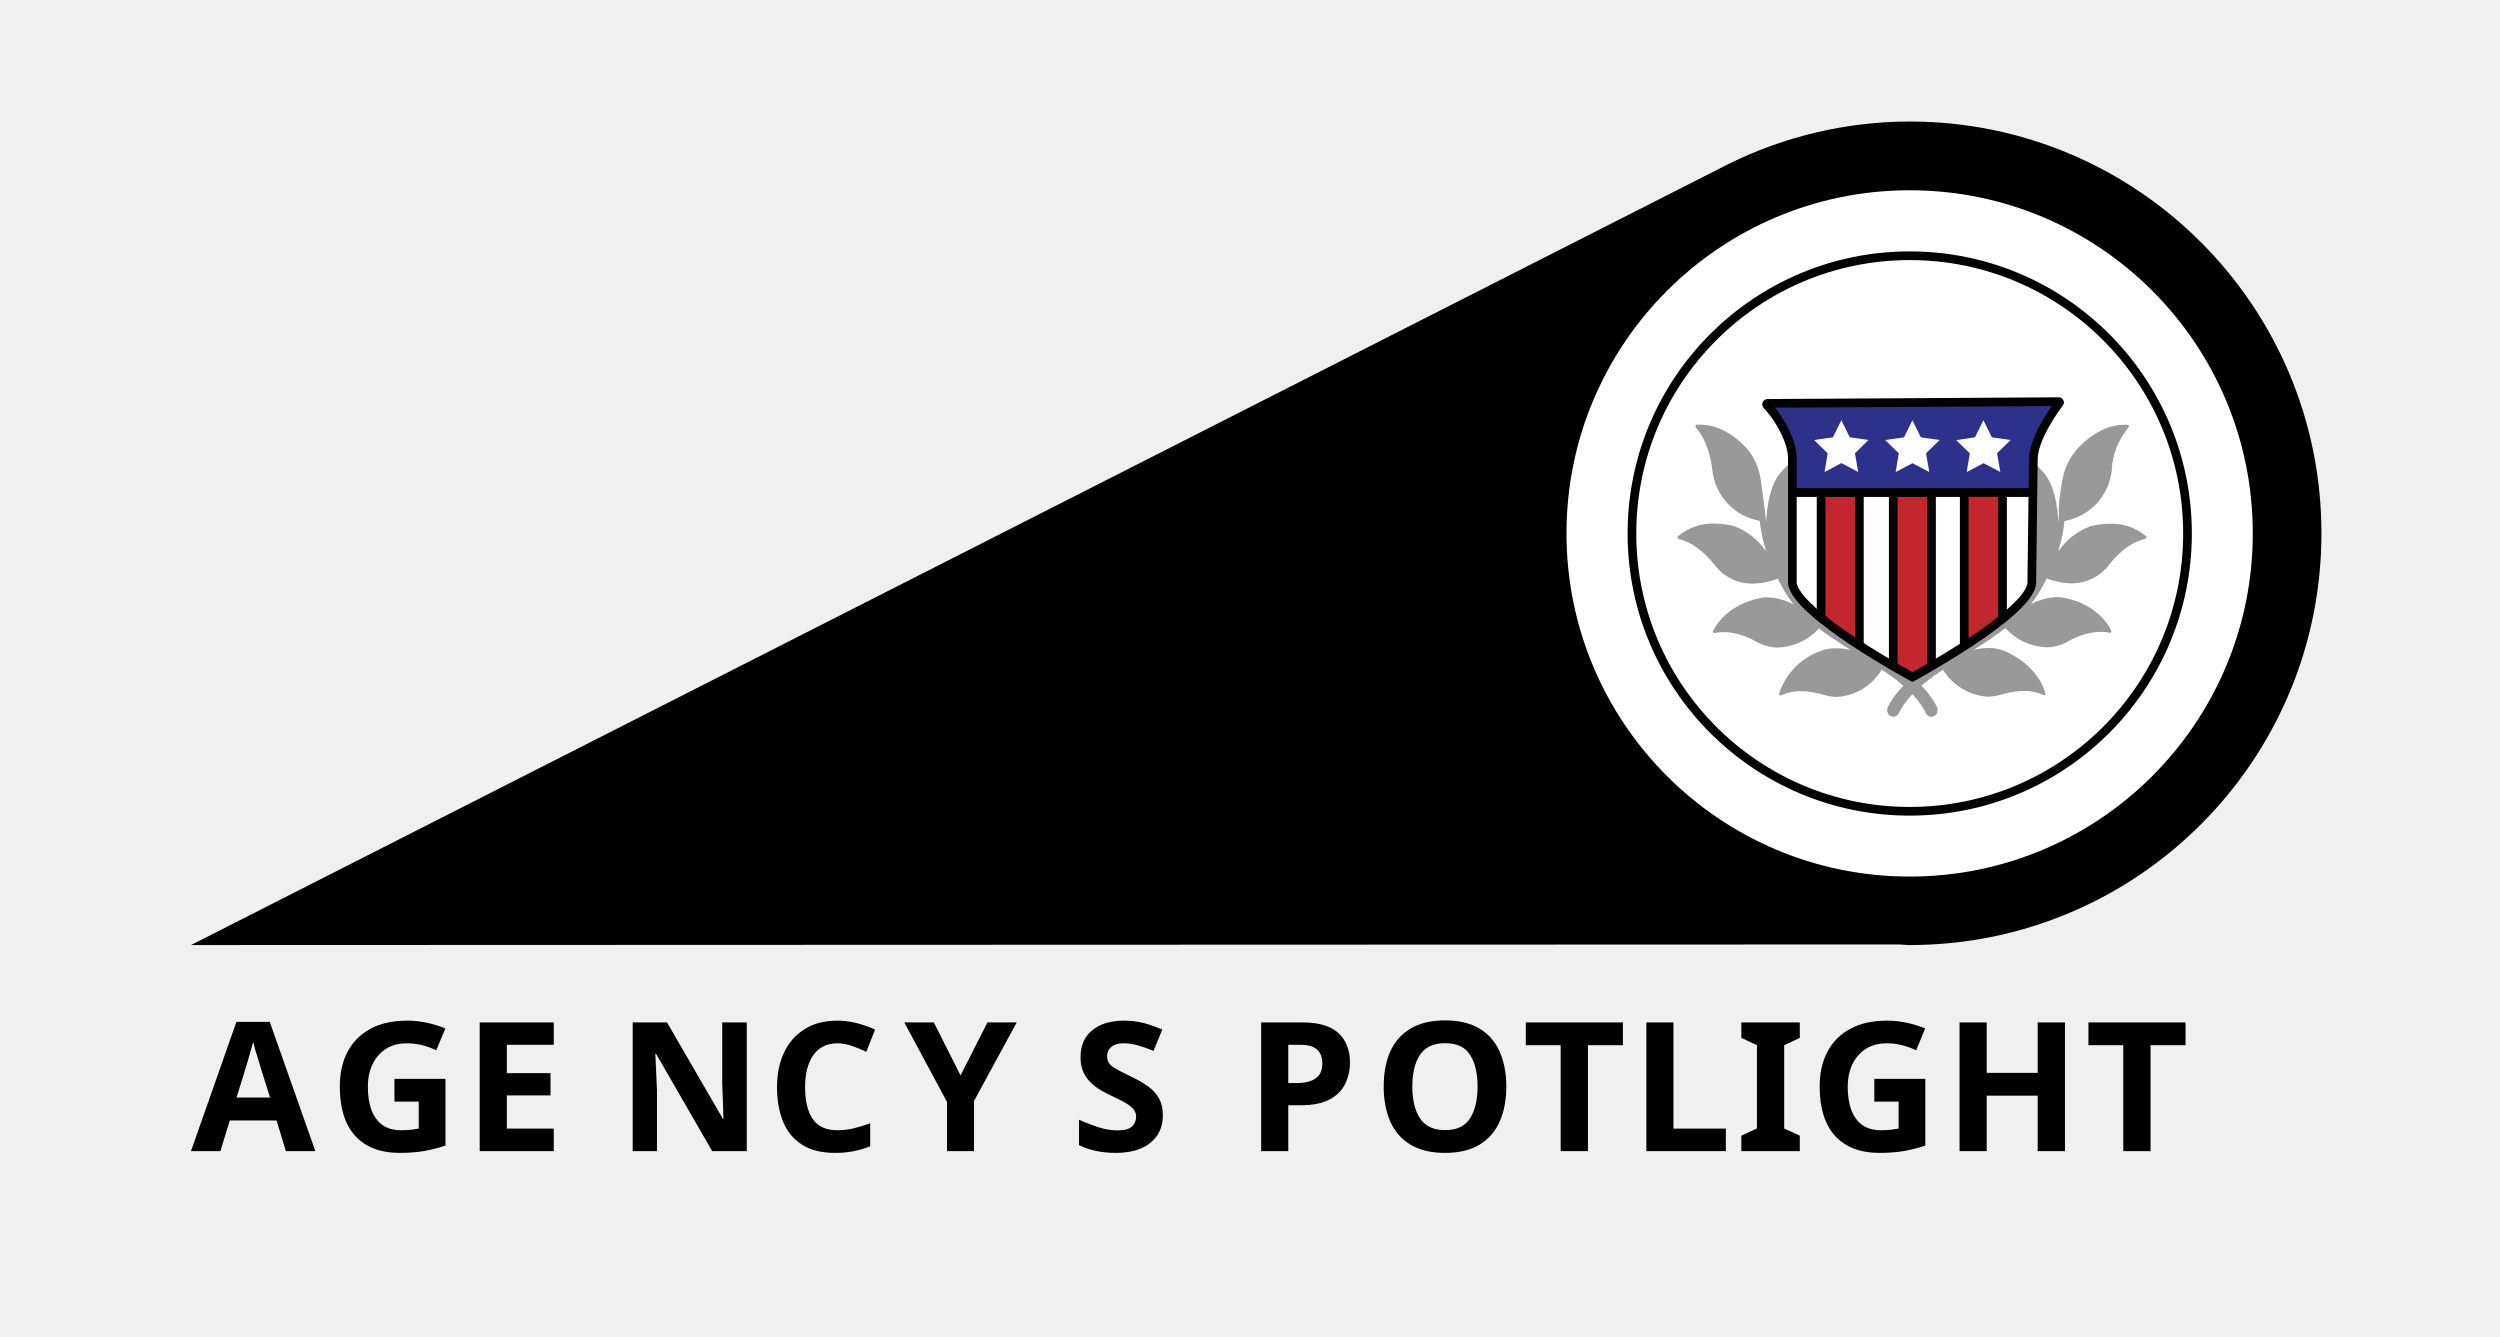
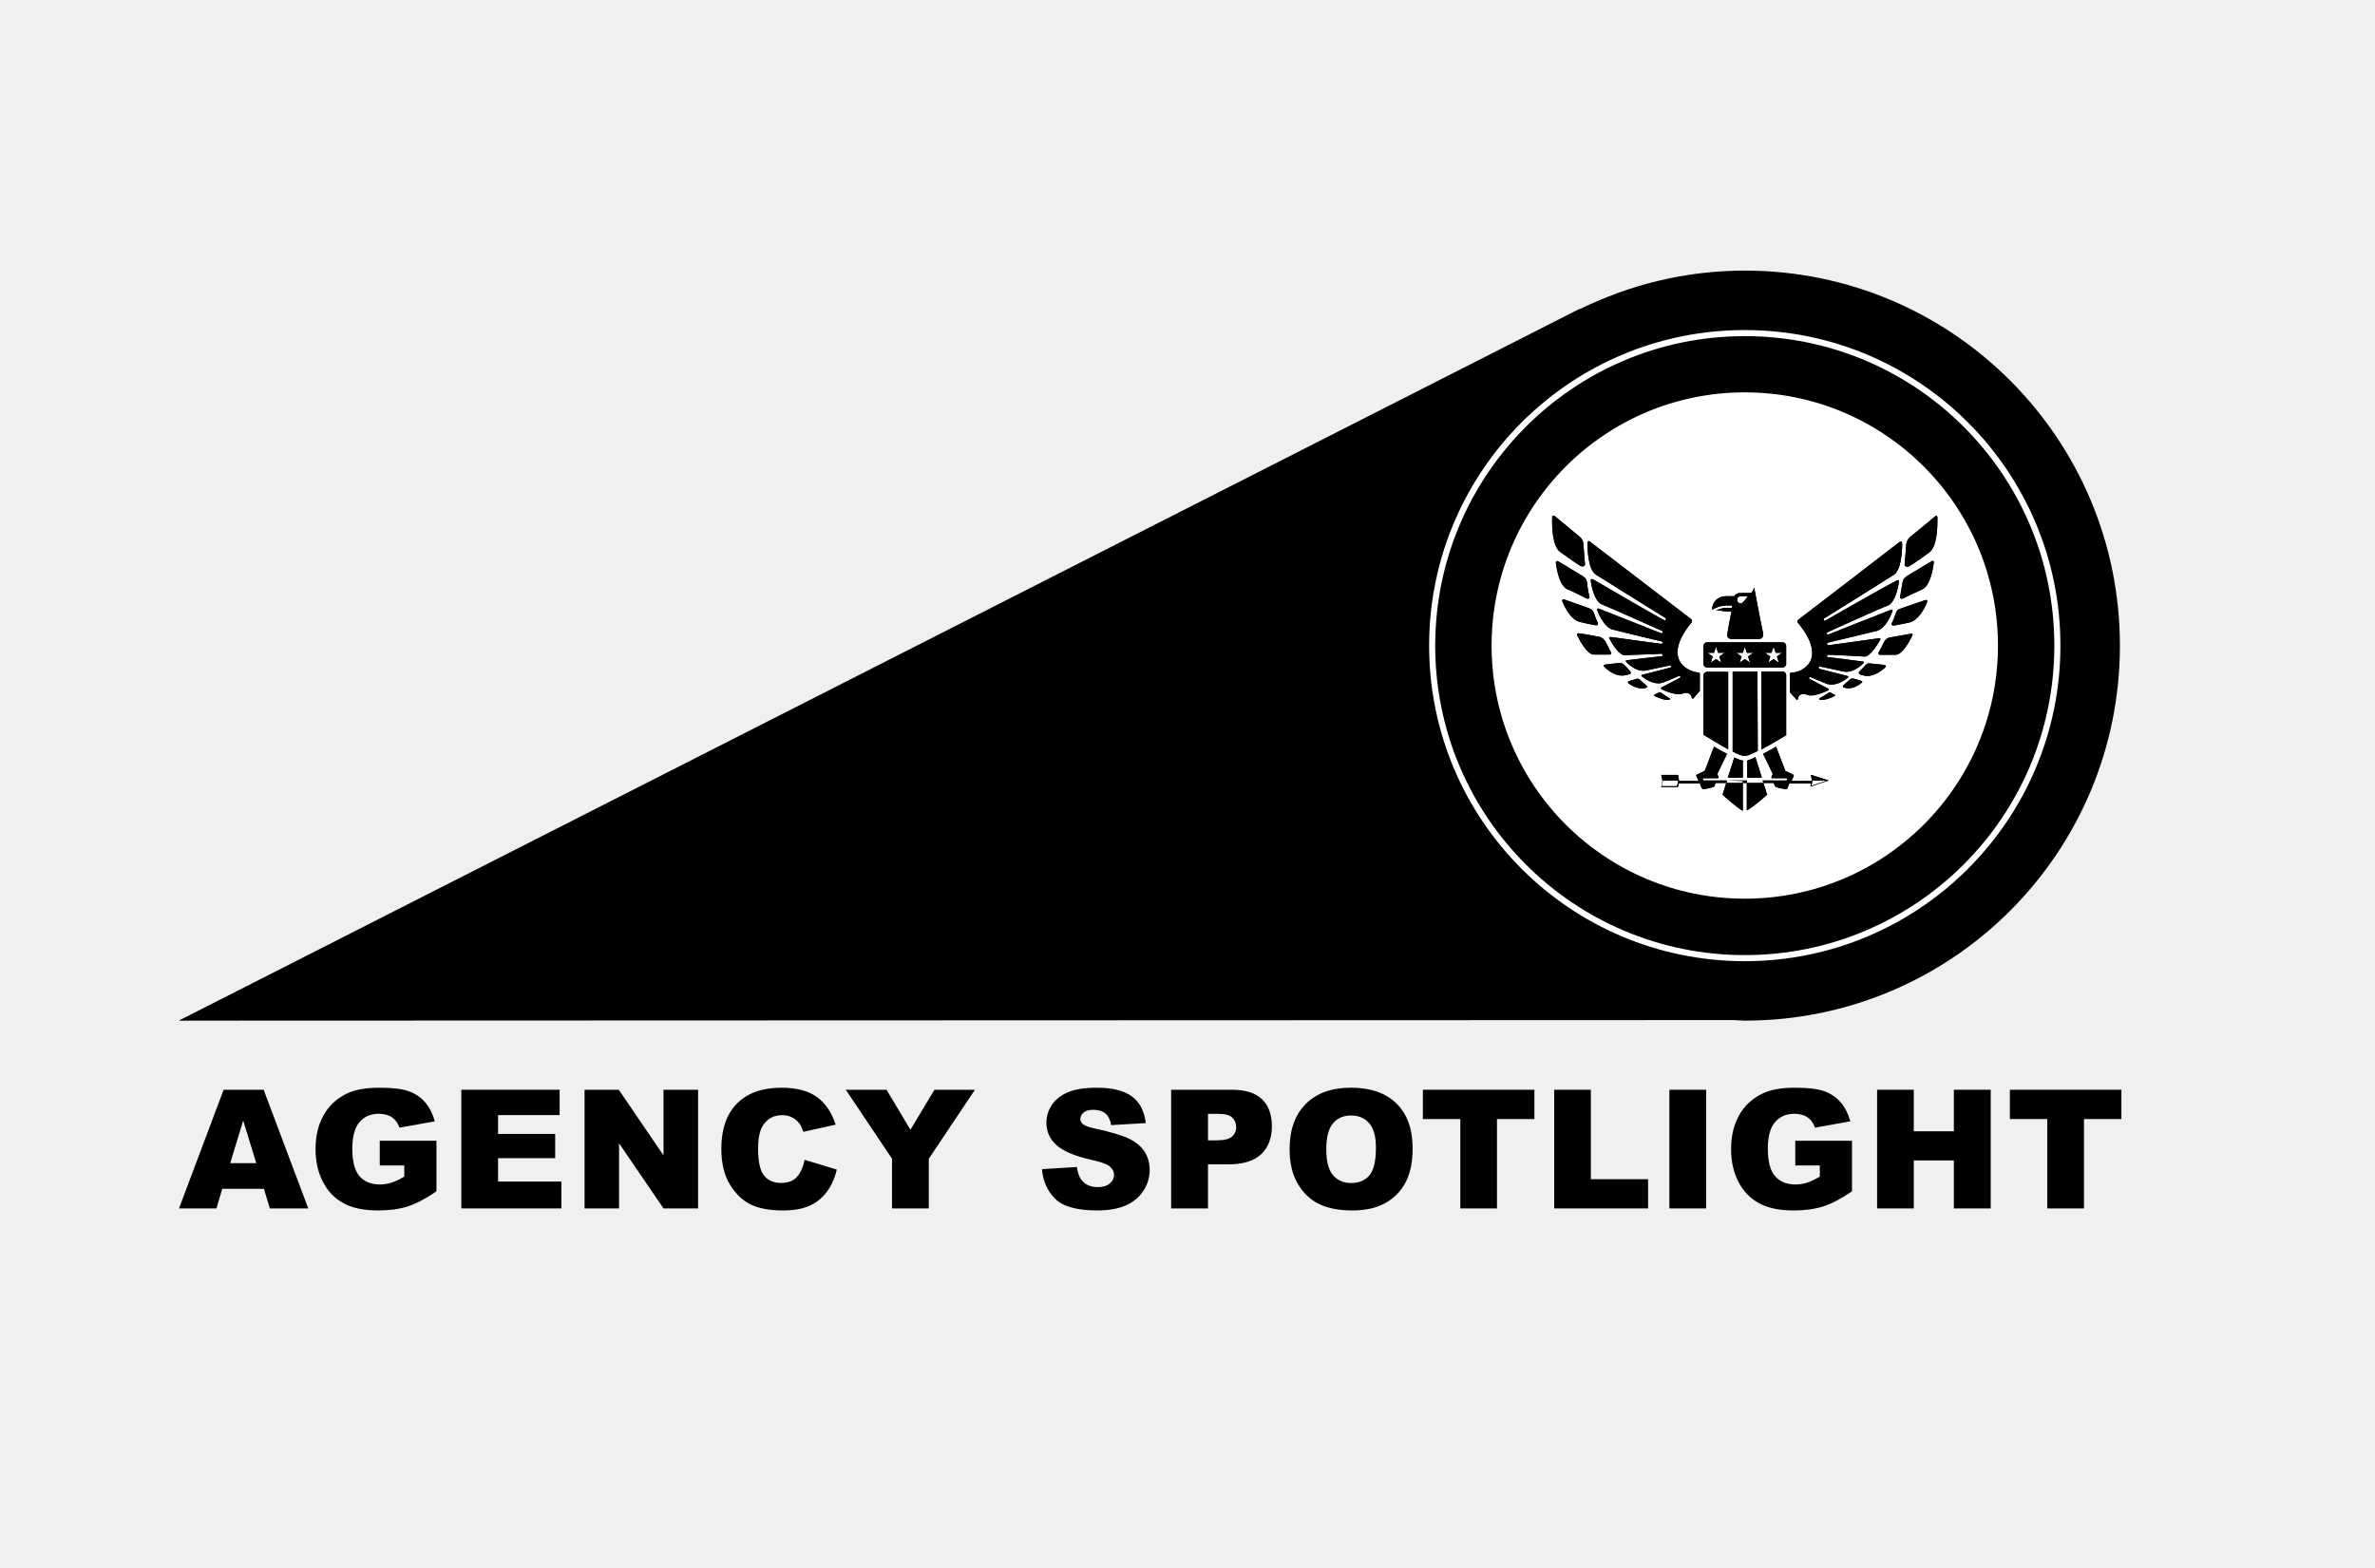
- <svg xmlns="http://www.w3.org/2000/svg" id="Layer_1" data-name="Layer 1" viewBox="0 0 288 153.94">
-   <defs>
-     <style>.cls-1{fill:none;}.cls-1,.cls-12,.cls-13,.cls-3{stroke:#000;stroke-miterlimit:10;}.cls-2,.cls-3{fill:#fff;}.cls-4{font-size:20.76px;font-family:Arial-Black, Arial Black;font-weight:800;}.cls-5{letter-spacing:-0.01em;}.cls-6{letter-spacing:0.02em;}.cls-7{letter-spacing:-0.01em;}.cls-8{letter-spacing:-0.01em;}.cls-9{letter-spacing:-0.01em;}.cls-10{fill:#999;}.cls-11{clip-path:url(#clip-path);}.cls-12{fill:#c1272d;}.cls-13{fill:#2e318a;}</style>
-     <clipPath id="clip-path">
-       <path class="cls-1" d="M234.06,67.25C233.64,70.77,220.31,78,220.31,78s-13.4-7.24-13.83-10.82c0,0,0-13.17,0-14.34,0-2.39-2-5.26-2.93-6.16-.11-.11,0-.21.06-.21l33.55-.2a.09.09,0,0,1,.08.15c-.54.68-3,4.11-3,6.52C234.22,53.77,234.06,67.25,234.06,67.25Z" />
-     </clipPath>
-   </defs>
-   <path d="M220,14a47.16,47.16,0,0,0-20.87,4.89v0L22,108.87l196.63-.07c.46,0,.9.07,1.36.07A47.43,47.43,0,1,0,220,14Z" />
-   <path class="cls-2" d="M259.52,61.44A39.53,39.53,0,1,1,220,21.92,39.52,39.52,0,0,1,259.52,61.44Z" />
-   <path class="cls-3" d="M252,61.46a32,32,0,1,1-32-32A32,32,0,0,1,252,61.46Z" />
-   <text class="cls-4" transform="translate(22 132.61)">
-     <tspan class="cls-5">A</tspan>
-     <tspan class="cls-6" x="15.94" y="0">GE</tspan>
-     <tspan x="49.01" y="0">N</tspan>
-     <tspan class="cls-7" x="66.31" y="0">C</tspan>
-     <tspan class="cls-6" x="82.17" y="0">Y S</tspan>
-     <tspan class="cls-8" x="121.41" y="0">P</tspan>
-     <tspan class="cls-9" x="136.2" y="0">O</tspan>
-     <tspan class="cls-6" x="153.35" y="0">TLIGHT</tspan>
-   </text>
-   <line class="cls-10" x1="202.47" y1="57.92" x2="203.13" y2="62.07" />
-   <path class="cls-10" d="M247.28,61.81Z" />
-   <path class="cls-10" d="M247.28,61.81A6.16,6.16,0,0,0,243,60.34a9,9,0,0,0-2.14.27,7.54,7.54,0,0,0-3.71,2.88.42.42,0,0,0,0-.12,18.26,18.26,0,0,0,.68-3.35,6.64,6.64,0,0,0,5.44-5.77,8.24,8.24,0,0,1,1.92-5,.19.19,0,0,0,.05-.19.17.17,0,0,0-.13-.13,4.07,4.07,0,0,0-.43,0c-.88,0-3.18.28-5.5,2.93a7.31,7.31,0,0,0-1.54,3.19,25.64,25.64,0,0,0-.41,2.65c-.11.81,0,1.58-.11,2.4-.09-1.81-.46-4.25-1.71-5.68-2.32-2.64-4.62-2.93-5.5-2.93a2.89,2.89,0,0,0-.43,0,.17.17,0,0,0-.13.13.22.22,0,0,0,.05.19s1.55,1.49,1.93,5a6.28,6.28,0,0,0,2.8,4.63h-1.78A6.83,6.83,0,0,0,228.69,58a.15.15,0,0,0-.17.06.23.23,0,0,0,0,.2,8.64,8.64,0,0,1,.05,5.38,7.13,7.13,0,0,0,2.62,7.32c-.85.66-1.67,1.21-2.27,1.59s-1.22.75-1.81,1.11a4.92,4.92,0,0,0,.79-1.73c.69-3.45-.77-5.24-.83-5.31a.18.18,0,0,0-.18-.06.22.22,0,0,0-.11.16,6,6,0,0,1-2,3.35,5.45,5.45,0,0,0-1.19,5.68c-.27.16-.53.32-.78.49a23.8,23.8,0,0,0-2.39,1.73l-.1.08-.1-.08a26.36,26.36,0,0,0-2.39-1.73c-.25-.17-.51-.33-.79-.49A5.45,5.45,0,0,0,215.84,70a6.12,6.12,0,0,1-2-3.35.19.19,0,0,0-.11-.16.16.16,0,0,0-.17.06c-.06.07-1.52,1.86-.83,5.31a4.72,4.72,0,0,0,.78,1.73c-.59-.36-1.19-.72-1.8-1.11a27.64,27.64,0,0,1-2.28-1.59,7.11,7.11,0,0,0,2.63-7.32,8.64,8.64,0,0,1,.05-5.38.2.2,0,0,0,0-.2.14.14,0,0,0-.17-.06,6.8,6.8,0,0,0-3.71,3.5h-1.78a6.28,6.28,0,0,0,2.8-4.63,8.27,8.27,0,0,1,1.92-5,.22.22,0,0,0,.06-.19.18.18,0,0,0-.14-.13,2.43,2.43,0,0,0-.43,0c-.88,0-3.18.29-5.5,2.93-1.25,1.43-1.61,3.87-1.7,5.68-.05-.37-.1-.75-.12-1.12l-.5-3.72a7.31,7.31,0,0,0-1.44-3.4c-2.32-2.65-4.63-2.93-5.51-2.93a3.53,3.53,0,0,0-.42,0,.15.15,0,0,0-.13.13.21.21,0,0,0,0,.19s1.55,1.47,1.93,5A6.63,6.63,0,0,0,202.72,60a17.49,17.49,0,0,0,.69,3.35c0,.05,0,.08,0,.12a7.54,7.54,0,0,0-3.71-2.88,9,9,0,0,0-2.15-.27,6.15,6.15,0,0,0-4.25,1.47.19.19,0,0,0-.05.19.17.17,0,0,0,.14.12s2,.29,4.11,2.95A5.41,5.41,0,0,0,202,67.23a7.68,7.68,0,0,0,2.79-.57c.14.28.29.55.44.83l.57,1c.21.3.4.6.65.91.07.09.14.16.2.25a7.06,7.06,0,0,0-3.06-.84,3.48,3.48,0,0,0-.73.07c-4.19.82-5.45,3.67-5.5,3.8a.17.17,0,0,0,0,.19.18.18,0,0,0,.17.06s1.94-.61,4.82,1a5.08,5.08,0,0,0,2.51.67,6.74,6.74,0,0,0,4.68-2.2c.49.38,1,.76,1.64,1.17s1.36.9,2,1.31a7.52,7.52,0,0,0-1.7-.2,4.57,4.57,0,0,0-1.81.34,7.72,7.72,0,0,0-4.72,4.9.21.21,0,0,0,.06.18.17.17,0,0,0,.18,0,5.24,5.24,0,0,1,2.34-.47,8.84,8.84,0,0,1,2.57.42,5.41,5.41,0,0,0,1.52.24,6.51,6.51,0,0,0,5.16-3.15l.39.26A24,24,0,0,1,219.28,79c-.2.2-.39.4-.56.6a8.86,8.86,0,0,0-1.21,1.78.87.87,0,0,0-.09.59.78.78,0,0,0,.33.49.67.67,0,0,0,.37.11.72.72,0,0,0,.61-.37l.25-.49a7.58,7.58,0,0,1,.76-1.09c.17-.21.36-.43.57-.65.21.22.4.44.57.65a6.8,6.8,0,0,1,.75,1.09l.26.49a.7.7,0,0,0,.61.37.7.7,0,0,0,.37-.11.76.76,0,0,0,.32-.49.81.81,0,0,0-.08-.59l-.28-.5a9.1,9.1,0,0,0-.93-1.28c-.17-.2-.36-.4-.56-.6a24,24,0,0,1,2.11-1.59l.38-.26A6.53,6.53,0,0,0,229,80.26a5.42,5.42,0,0,0,1.53-.24,8.84,8.84,0,0,1,2.57-.42,5.24,5.24,0,0,1,2.34.47.17.17,0,0,0,.18,0,.18.18,0,0,0,0-.18c0-.13-.75-3.2-4.71-4.9a4.64,4.64,0,0,0-1.81-.34,7.61,7.61,0,0,0-1.71.2c.66-.41,1.34-.85,2-1.31s1.15-.79,1.64-1.17a6.72,6.72,0,0,0,4.68,2.2,5,5,0,0,0,2.5-.67c2.89-1.6,4.82-1,4.83-1a.18.18,0,0,0,.17-.06.19.19,0,0,0,0-.19c-.05-.13-1.31-3-5.49-3.8a3.51,3.51,0,0,0-.74-.07,7.14,7.14,0,0,0-3.06.84l.21-.25c.25-.31.44-.61.65-.91l.57-1c.15-.28.3-.55.43-.83a7.78,7.78,0,0,0,2.8.57,5.43,5.43,0,0,0,4.41-2.16c2.07-2.66,4.08-2.95,4.11-2.95a.21.21,0,0,0,.14-.12A.19.19,0,0,0,247.28,61.81ZM207.1,68.69l.25-1.65a17.61,17.61,0,0,0,.75,2.73A12.79,12.79,0,0,1,207.1,68.69Zm27-.82a9.2,9.2,0,0,1-.61.82c-.32.38-.66.74-1,1.08a18.16,18.16,0,0,0,.66-2.22l.17,1.14,1.21-1.47Z" />
-   <g class="cls-11">
-     <rect class="cls-3" x="205" y="56.72" width="29.74" height="23.13" />
-     <rect class="cls-12" x="218.1" y="56.73" width="4.41" height="23.13" />
-     <rect class="cls-12" x="226.28" y="56.64" width="4.41" height="23.13" />
-     <rect class="cls-12" x="209.79" y="56.72" width="4.41" height="23.13" />
-     <rect class="cls-13" x="198.89" y="45.71" width="38.56" height="11.02" />
+ <svg xmlns="http://www.w3.org/2000/svg" xmlns:xlink="http://www.w3.org/1999/xlink" version="1.1" id="Layer_1" x="0px" y="0px" width="233.989px" height="154.492px" viewBox="0 0 233.989 154.492" enable-background="new 0 0 233.989 154.492" xml:space="preserve">
+   <g>
+     <g>
+       <path d="M171.897,26.668c-5.844,0-11.35,1.392-16.265,3.807l-0.008-0.04L17.614,100.583l153.224-0.055    c0.354,0.012,0.7,0.055,1.06,0.055c20.417,0,36.959-16.535,36.959-36.956C208.856,43.204,192.314,26.668,171.897,26.668z" />
+       <g>
+         <path fill="none" stroke="#FFFFFF" stroke-width="0.6" stroke-miterlimit="10" d="M202.696,63.627     c0,17.017-13.786,30.797-30.799,30.797c-17.011,0-30.797-13.78-30.797-30.797c0-17.019,13.786-30.8,30.797-30.8     C188.91,32.827,202.696,46.608,202.696,63.627z" />
+         <path fill="#FFFFFF" d="M196.842,63.627c0,13.774-11.165,24.938-24.945,24.938c-13.776,0-24.943-11.163-24.943-24.938     c0-13.784,11.167-24.96,24.943-24.96C185.677,38.667,196.842,49.843,196.842,63.627z" />
+         <g>
+           <defs>
+             <path id="SVGID_1_" d="M173.658,76.917h-1.56v2.953c0.602-0.305,2.005-1.551,2.005-1.551L173.658,76.917z M173.581,76.644       l-0.638-2.029c-0.318,0.151-0.604,0.285-0.801,0.342v1.688H173.581z M170.152,76.917l-0.445,1.402c0,0,1.397,1.286,2,1.586       v-2.941L170.152,76.917z M171.707,76.644v-1.688c-0.203-0.033-0.483-0.139-0.843-0.298l-0.639,1.985H171.707z M175.062,64.702       l0.519-0.373h-0.643l-0.2-0.591l-0.203,0.591h-0.636l0.519,0.373l-0.201,0.602l0.521-0.354l0.521,0.354L175.062,64.702z        M172.221,64.702l0.519-0.373h-0.642l-0.193-0.591l-0.198,0.591h-0.639l0.516,0.373l-0.197,0.602l0.519-0.354l0.519,0.354       L172.221,64.702z M169.39,64.702l0.514-0.373h-0.639l-0.194-0.591l-0.201,0.591h-0.646l0.522,0.373l-0.202,0.602l0.526-0.354       l0.513,0.354L169.39,64.702z M175.976,63.659v1.759c0,0.206-0.157,0.366-0.358,0.366h-7.428c-0.202,0-0.361-0.16-0.361-0.366       v-1.759c0-0.203,0.159-0.356,0.361-0.356h7.466C175.819,63.303,175.976,63.456,175.976,63.659z M175.618,66.169h-2.077v7.683       c1.159-0.597,2.436-1.399,2.436-1.399v-5.918C175.976,66.34,175.819,66.169,175.618,66.169z M173.145,66.169h-2.44v7.891       c0.519,0.281,1.002,0.47,1.24,0.428c0.242,0,0.68-0.201,1.234-0.484L173.145,66.169z M178.455,77.447l1.557-0.53h-1.436       L178.455,77.447z M165.345,76.917h-1.514l-0.119,0.562h1.518L165.345,76.917z M180.173,76.917c0,0-1.719,0.562-1.759,0.592       c-0.038,0-0.038-0.029-0.038-0.029l0.038-0.266h-2.121c-0.079,0.233-0.198,0.43-0.198,0.464       c-0.038,0.125-0.161,0.125-0.199,0.093c-0.041,0-0.834-0.156-0.92-0.21c-0.075-0.052-0.117-0.081-0.117-0.113       c0-0.04-0.08-0.211-0.121-0.286h-5.709c-0.044,0.075-0.081,0.246-0.123,0.286c0,0.032-0.036,0.113-0.123,0.113       c-0.072,0.054-0.873,0.21-0.915,0.21c-0.039,0-0.119,0-0.2-0.093c-0.038-0.034-0.119-0.271-0.199-0.464h-2.077l-0.077,0.347       h-1.64l0.119-0.597l-0.119-0.598h1.64l0.115,0.598h1.92c-0.081-0.169-0.121-0.271-0.121-0.271s-0.04-0.078-0.082-0.168       c-0.039-0.075-0.039-0.158,0.042-0.19c0.08-0.058,0.762-0.362,0.762-0.362l0.92-2.393c0.521,0.316,0.521,0.316,1.282,0.707       l-0.966,1.99c0,0,0.04,0.143,0.119,0.248c0.04,0.119-0.04,0.168-0.079,0.168c-0.04,0-0.443,0-0.443,0s-0.873,0-0.954,0       c-0.08,0-0.08,0.035-0.08,0.068c0.038,0.088,0.08,0.156,0.08,0.156h8.19c0,0,0.038-0.122,0.076-0.156       c0.039-0.068,0-0.068-0.076-0.068c-0.085,0-0.957,0-0.957,0s-0.402,0-0.441,0c-0.036,0-0.121,0-0.086-0.168       c0.05-0.105,0.125-0.248,0.125-0.248l-0.96-1.99c0.76-0.391,0.76-0.391,1.276-0.707l0.92,2.393c0,0,0.637,0.305,0.756,0.362       c0.085,0.032,0.085,0.115,0.046,0.19c-0.046,0.09-0.082,0.168-0.082,0.168s-0.038,0.103-0.113,0.271h2.031l-0.119-0.545       c0,0,0-0.053,0.04-0.053C178.494,76.366,180.173,76.917,180.173,76.917z M172.187,58.751c-0.165,0-0.48,0-0.684,0       c-0.2,0-0.359,0.153-0.359,0.342c0,0.219,0.159,0.38,0.359,0.38C171.665,59.509,172.022,59.021,172.187,58.751z        M173.298,62.973c-0.274,0-0.916,0-1.354,0c-0.441,0-1.081,0-1.359,0c0,0-0.52,0-0.397-0.559       c0.037-0.325,0.234-1.31,0.397-2.16c-0.163,0-0.32,0-0.434,0c-0.484,0-0.722-0.149-1.081-0.065c0,0,0.396-0.287,1.081-0.287       h0.475c0-0.073,0.038-0.156,0.038-0.229h-0.64c-0.68,0-1.357,0.432-1.357,0.432c0-0.768,0.598-1.354,1.357-1.354h0.839       c0.204-0.309,0.522-0.309,0.522-0.309h0.519h0.434h0.085c0.159,0,0.316-0.236,0.396-0.559c0,0,0.761,4.006,0.88,4.498       C173.821,62.973,173.298,62.973,173.298,62.973z M156.564,59.946c-0.318-0.118-2.162-0.762-2.402-0.854       c-0.235-0.071-0.316,0.062-0.199,0.244c0.244,0.609,0.841,1.768,1.721,1.965c0.32,0.071,0.881,0.215,1.516,0.313       c0.125,0.03,0.323,0,0.202-0.271c-0.157-0.32-0.278-0.697-0.396-0.992C156.961,60.254,156.878,60.069,156.564,59.946z        M155.96,56.793c-0.239-0.131-2.359-1.444-2.43-1.465c-0.085-0.054-0.246-0.054-0.246,0.105       c0.085,0.68,0.361,2.278,1.117,2.638c0.401,0.137,1.043,0.467,1.92,0.91c0.119,0.04,0.316,0.04,0.28-0.158       c-0.121-0.468-0.201-0.939-0.242-1.424C156.284,57.028,156.163,56.948,155.96,56.793z M157.643,62.776       c0,0-1.878-0.362-2.043-0.362c-0.155-0.032-0.272,0.05-0.202,0.209c0.285,0.591,1.003,1.904,1.642,1.886       c0.284,0,0.882,0,1.56,0c0.08,0,0.201-0.083,0.124-0.236c-0.197-0.32-0.358-0.682-0.521-1.002       C157.965,62.863,157.643,62.776,157.643,62.776z M161.277,66.887c0,0-0.686,0.216-0.799,0.246       c-0.117,0.036-0.117,0.12-0.04,0.211c0.318,0.236,1.079,0.68,1.759,0.425c0.076-0.027,0.12-0.105,0.036-0.188       c-0.238-0.206-0.559-0.478-0.632-0.564C161.476,66.862,161.277,66.887,161.277,66.887z M156.003,53.675       c0-0.562-0.441-0.839-0.441-0.839l-1.795-1.487c-0.2-0.143-0.397-0.33-0.521-0.439c-0.196-0.154-0.321-0.115-0.321,0.092       c-0.038,0.835,0,2.883,0.842,3.438c0.32,0.194,0.956,0.707,1.916,1.317c0.277,0.165,0.479,0,0.479-0.163       c0-0.127-0.042-0.265-0.042-0.39L156.003,53.675z M163.396,68.259c-0.042,0.035-0.324,0.15-0.358,0.2       c-0.043,0-0.123,0.073,0,0.147c0.358,0.174,1.111,0.471,1.47,0.332c0.045-0.057,0.045-0.102-0.034-0.13       c-0.28-0.163-0.562-0.35-0.839-0.55C163.551,68.21,163.475,68.21,163.396,68.259z M159.482,65.343c0,0-1.204,0.121-1.361,0.154       c-0.155,0.046-0.155,0.127,0,0.287c0.405,0.361,1.161,0.959,2.037,0.75c0.123-0.035,0.203-0.035,0.32-0.079       c0.081,0,0.316-0.083,0.113-0.31c-0.193-0.24-0.388-0.457-0.634-0.682C159.76,65.304,159.482,65.343,159.482,65.343z        M167.468,66.372c0,0,0-0.094-0.119-0.094c-1.198-0.109-3.59-1.377-0.722-4.905c0.118-0.112,0.084-0.237,0-0.349       c-1.634-1.246-8.384-6.428-9.906-7.588c-0.196-0.184-0.32-0.117-0.32,0.075c0,0.765,0.08,2.653,0.843,3.126       c0.919,0.589,6.189,3.867,6.83,4.258c0.159,0.129-0.042,0.276-0.08,0.24c-0.083,0-5.716-3.252-7.032-4.035       c-0.157-0.072-0.24-0.029-0.24,0.126c0.083,0.657,0.401,2.039,1.083,2.329c0.875,0.346,5.31,2.334,5.955,2.626       c0.151,0.087,0,0.282-0.085,0.232c-0.082-0.032-5.035-1.991-6.152-2.431c-0.161-0.037-0.198,0-0.161,0.161       c0.199,0.503,0.722,1.712,1.561,1.91c0.998,0.246,4.234,1.046,4.791,1.159c0.162,0.057,0.081,0.242-0.038,0.242       c-0.082,0-3.999-0.557-4.995-0.68c-0.119,0-0.199,0.051-0.119,0.164c0.24,0.447,0.96,1.689,1.559,1.637       c0.638-0.05,3.037-0.104,3.556-0.151c0.157,0,0.157,0.204,0.038,0.249c-0.12,0-2.714,0.298-3.432,0.396       c-0.123,0-0.123,0.074-0.043,0.184c0.321,0.334,1.119,1.023,1.995,0.807c0.923-0.192,1.916-0.401,2.24-0.473       c0.161-0.046,0.242,0.143,0.119,0.195c-0.119,0.041-2.156,0.556-2.795,0.715c-0.123,0.035-0.123,0.121,0,0.193       c0.36,0.273,1.24,0.888,2.077,0.561c0.841-0.309,1.355-0.561,1.517-0.633c0.12-0.041,0.239,0.123,0.161,0.153       c-0.081,0.046-1.359,0.722-1.84,0.968c-0.12,0.088-0.12,0.107,0,0.193c0.437,0.213,1.518,0.632,1.995,0.443       c0.644-0.283,0.92,0.113,0.962,0.357c0.042,0.286,0.24,0,0.24,0l0.559-0.641V66.372z M186.804,60.371       c-0.123,0.33-0.242,0.702-0.399,1.002c-0.125,0.242,0.076,0.272,0.203,0.272c0.636-0.111,1.192-0.225,1.515-0.301       c0.877-0.209,1.479-1.361,1.719-1.955c0.076-0.234,0-0.316-0.2-0.234c-0.238,0.074-2.081,0.701-2.397,0.828       C186.921,60.069,186.842,60.254,186.804,60.371z M187.443,57.399c-0.08,0.416-0.163,0.956-0.24,1.424       c-0.038,0.198,0.16,0.198,0.279,0.158c0.879-0.443,1.518-0.709,1.921-0.91c0.757-0.359,1.039-1.958,1.115-2.638       c0.043-0.159-0.118-0.21-0.239-0.105c-0.077,0.021-2.2,1.334-2.44,1.465C187.641,56.948,187.526,57.028,187.443,57.399z        M185.6,63.303c-0.157,0.324-0.318,0.68-0.519,1.004c-0.072,0.167,0.043,0.221,0.123,0.221c0.684,0,1.276,0,1.564,0       c0.634,0,1.354-1.313,1.632-1.872c0.081-0.153,0-0.241-0.197-0.191c-0.163,0.038-2.041,0.363-2.041,0.363       S185.842,62.863,185.6,63.303z M182.253,66.966c-0.12,0.082-0.439,0.408-0.643,0.57c-0.084,0.078-0.036,0.205,0.04,0.205       c0.676,0.282,1.44-0.161,1.753-0.451c0.123-0.069,0.084-0.157-0.034-0.188c-0.117-0.055-0.801-0.24-0.801-0.24       S182.327,66.862,182.253,66.966z M187.683,55.224c0,0.125,0,0.289-0.042,0.414c0,0.156,0.197,0.307,0.481,0.156       c0.92-0.591,1.6-1.082,1.922-1.332c0.837-0.562,0.837-2.626,0.837-3.443c0-0.188-0.125-0.264-0.32-0.051       c-0.119,0.104-0.323,0.238-0.517,0.429l-1.799,1.476c0,0-0.407,0.291-0.445,0.832L187.683,55.224z M180.173,68.259       c-0.277,0.2-0.559,0.348-0.876,0.55c-0.082,0.028-0.082,0.073-0.042,0.13c0.359,0.139,1.153-0.158,1.479-0.332       c0.155-0.074,0.038-0.147,0-0.147c-0.041,0-0.325-0.165-0.361-0.2C180.333,68.21,180.257,68.21,180.173,68.259z        M183.845,65.497c-0.197,0.234-0.441,0.438-0.639,0.672c-0.194,0.203,0.046,0.286,0.12,0.33c0.121,0.035,0.2,0.035,0.321,0.08       c0.837,0.194,1.634-0.41,2.038-0.754c0.156-0.165,0.156-0.236,0-0.282c-0.159-0.046-1.356-0.147-1.356-0.147       S184.049,65.304,183.845,65.497z M176.339,68.21l0.555,0.627c0,0,0.203,0.308,0.244,0c0.034-0.271,0.316-0.627,0.956-0.346       c0.481,0.206,1.561-0.232,1.996-0.443c0.125-0.024,0.125-0.113,0-0.199c-0.476-0.234-1.714-0.904-1.835-0.962       c-0.083-0.067,0.038-0.229,0.159-0.144c0.201,0.076,0.682,0.305,1.519,0.631c0.839,0.317,1.718-0.271,2.077-0.555       c0.123-0.076,0.123-0.161,0-0.199c-0.64-0.165-2.713-0.686-2.795-0.715c-0.081-0.036-0.041-0.245,0.12-0.217       c0.279,0.043,1.319,0.291,2.239,0.48c0.873,0.203,1.678-0.48,1.996-0.773c0.119-0.141,0.077-0.194-0.044-0.2       c-0.718-0.102-3.312-0.43-3.437-0.43c-0.119,0-0.119-0.238,0.042-0.238c0.522,0,2.918,0.147,3.558,0.175       c0.557,0.031,1.274-1.188,1.555-1.642c0.037-0.12,0-0.161-0.12-0.161c-0.955,0.125-4.909,0.691-4.992,0.691       c-0.121,0-0.199-0.203-0.042-0.256c0.564-0.121,3.798-0.921,4.794-1.153c0.839-0.21,1.363-1.401,1.561-1.928       c0.036-0.149,0-0.237-0.165-0.149c-1.113,0.434-6.106,2.397-6.147,2.432c-0.121,0.039-0.236-0.154-0.076-0.235       c0.637-0.269,5.068-2.317,5.953-2.628c0.672-0.283,0.998-1.715,1.074-2.331c0.039-0.138-0.044-0.241-0.241-0.115       c-1.315,0.657-6.946,3.909-7.03,3.945c-0.081,0.05-0.238-0.099-0.081-0.232c0.642-0.401,5.955-3.713,6.831-4.277       c0.76-0.47,0.841-2.335,0.841-3.101c0-0.215-0.123-0.242-0.319-0.104c-1.52,1.175-8.268,6.37-9.911,7.615       c-0.115,0.062-0.115,0.229,0,0.348c2.884,3.529,0.481,4.857-0.72,4.873c-0.113,0-0.113,0.119-0.113,0.119V68.21z        M170.265,73.852c-1.16-0.654-2.437-1.441-2.437-1.441v-5.157v-0.674c0-0.207,0.159-0.368,0.361-0.368h2.075V73.852z" />
+           </defs>
+           <use xlink:href="#SVGID_1_" overflow="visible" />
+           <clipPath id="SVGID_2_">
+             <use xlink:href="#SVGID_1_" overflow="visible" />
+           </clipPath>
+           <rect x="150.916" y="48.819" clip-path="url(#SVGID_2_)" width="41.957" height="33.098" />
+         </g>
+       </g>
+     </g>
+     <g>
+       <path d="M26.001,117.159h-4.104l-0.57,1.931h-3.69l4.396-11.695h3.943l4.395,11.695h-3.785L26.001,117.159z M25.25,114.631    l-1.29-4.205l-1.278,4.205H25.25z" />
+       <path d="M37.415,114.854v-2.433H43v4.986c-1.069,0.729-2.015,1.224-2.836,1.487c-0.822,0.263-1.797,0.396-2.924,0.396    c-1.388,0-2.521-0.236-3.395-0.711c-0.875-0.473-1.554-1.178-2.034-2.114c-0.482-0.936-0.723-2.011-0.723-3.223    c0-1.277,0.264-2.387,0.79-3.332c0.527-0.943,1.298-1.66,2.313-2.149c0.793-0.377,1.858-0.566,3.199-0.566    c1.292,0,2.259,0.116,2.9,0.351s1.173,0.598,1.596,1.09c0.423,0.491,0.74,1.115,0.954,1.871l-3.487,0.622    c-0.144-0.441-0.386-0.779-0.729-1.014s-0.781-0.352-1.312-0.352c-0.793,0-1.425,0.275-1.896,0.826    c-0.47,0.551-0.707,1.422-0.707,2.613c0,1.267,0.238,2.17,0.715,2.713c0.476,0.542,1.139,0.813,1.989,0.813    c0.405,0,0.79-0.058,1.157-0.176c0.368-0.117,0.787-0.316,1.26-0.599v-1.101H37.415z" />
+       <path d="M45.449,107.395h9.686v2.497h-6.063v1.858h5.625v2.386h-5.625v2.306h6.238v2.648h-9.861V107.395z" />
+       <path d="M57.591,107.395h3.375l4.404,6.471v-6.471h3.407v11.695H65.37l-4.38-6.422v6.422h-3.399V107.395z" />
+       <path d="M79.276,114.303l3.167,0.958c-0.212,0.888-0.548,1.631-1.005,2.226c-0.457,0.596-1.025,1.045-1.703,1.349    c-0.679,0.303-1.541,0.455-2.589,0.455c-1.272,0-2.311-0.186-3.116-0.555c-0.805-0.37-1.501-1.019-2.086-1.949    c-0.584-0.931-0.877-2.121-0.877-3.572c0-1.934,0.514-3.422,1.543-4.461c1.029-1.039,2.485-1.559,4.369-1.559    c1.473,0,2.631,0.298,3.475,0.893c0.843,0.597,1.468,1.512,1.878,2.745l-3.192,0.71c-0.111-0.355-0.228-0.616-0.351-0.781    c-0.202-0.277-0.45-0.49-0.742-0.638c-0.292-0.15-0.619-0.224-0.981-0.224c-0.819,0-1.446,0.329-1.882,0.987    c-0.33,0.489-0.495,1.257-0.495,2.304c0,1.296,0.196,2.185,0.591,2.665c0.394,0.481,0.946,0.722,1.659,0.722    c0.692,0,1.214-0.194,1.568-0.583C78.86,115.606,79.116,115.043,79.276,114.303z" />
+       <path d="M83.327,107.395h4.015l2.357,3.944l2.361-3.944h3.993l-4.547,6.797v4.898h-3.623v-4.898L83.327,107.395z" />
+       <path d="M102.657,115.22l3.439-0.214c0.074,0.558,0.226,0.984,0.455,1.275c0.372,0.475,0.904,0.71,1.596,0.71    c0.516,0,0.914-0.121,1.192-0.362c0.28-0.241,0.419-0.522,0.419-0.842c0-0.303-0.133-0.574-0.4-0.813    c-0.265-0.24-0.882-0.466-1.85-0.678c-1.585-0.357-2.716-0.831-3.392-1.422c-0.681-0.589-1.021-1.342-1.021-2.257    c0-0.601,0.174-1.169,0.522-1.704c0.349-0.534,0.872-0.955,1.573-1.261c0.699-0.305,1.658-0.458,2.875-0.458    c1.496,0,2.635,0.277,3.42,0.834c0.784,0.556,1.25,1.439,1.399,2.652l-3.407,0.199c-0.091-0.526-0.28-0.909-0.57-1.148    c-0.29-0.239-0.69-0.359-1.201-0.359c-0.419,0-0.737,0.089-0.949,0.268c-0.212,0.178-0.319,0.396-0.319,0.649    c0,0.188,0.088,0.354,0.263,0.504c0.171,0.154,0.575,0.298,1.213,0.431c1.58,0.341,2.711,0.685,3.395,1.032    c0.684,0.35,1.182,0.78,1.493,1.297s0.466,1.093,0.466,1.731c0,0.749-0.208,1.441-0.623,2.075    c-0.415,0.633-0.995,1.112-1.739,1.439c-0.745,0.327-1.684,0.491-2.817,0.491c-1.988,0-3.366-0.384-4.132-1.15    C103.192,117.374,102.758,116.402,102.657,115.22z" />
+       <path d="M115.383,107.395h6.008c1.308,0,2.288,0.31,2.939,0.932c0.651,0.623,0.978,1.51,0.978,2.658    c0,1.18-0.354,2.104-1.064,2.769c-0.711,0.664-1.794,0.996-3.252,0.996h-1.979v4.341h-3.63V107.395z M119.013,112.381h0.886    c0.697,0,1.187-0.122,1.468-0.364c0.282-0.241,0.423-0.552,0.423-0.928c0-0.369-0.123-0.679-0.367-0.935    c-0.245-0.255-0.704-0.384-1.38-0.384h-1.029V112.381z" />
+       <path d="M127.054,113.25c0-1.91,0.532-3.396,1.596-4.46c1.064-1.063,2.545-1.596,4.444-1.596c1.946,0,3.446,0.522,4.5,1.567    c1.053,1.046,1.579,2.51,1.579,4.393c0,1.366-0.229,2.488-0.689,3.362c-0.461,0.876-1.125,1.557-1.995,2.043    s-1.953,0.73-3.251,0.73c-1.319,0-2.411-0.211-3.275-0.631c-0.864-0.419-1.564-1.085-2.103-1.995    C127.323,115.755,127.054,114.616,127.054,113.25z M130.668,113.266c0,1.181,0.22,2.029,0.659,2.545    c0.438,0.517,1.035,0.774,1.791,0.774c0.775,0,1.376-0.253,1.802-0.758s0.639-1.413,0.639-2.721c0-1.102-0.223-1.905-0.666-2.413    c-0.444-0.508-1.047-0.762-1.808-0.762c-0.729,0-1.312,0.258-1.755,0.773C130.889,111.221,130.668,112.075,130.668,113.266z" />
+       <path d="M140.186,107.395h10.986v2.888h-3.686v8.808h-3.614v-8.808h-3.687V107.395z" />
+       <path d="M153.119,107.395h3.614v8.816h5.64v2.879h-9.254V107.395z" />
+       <path d="M164.471,107.395h3.622v11.695h-3.622V107.395z" />
+       <path d="M176.876,114.854v-2.433h5.585v4.986c-1.068,0.729-2.015,1.224-2.836,1.487c-0.821,0.263-1.797,0.396-2.924,0.396    c-1.389,0-2.521-0.236-3.395-0.711c-0.875-0.473-1.554-1.178-2.034-2.114c-0.482-0.936-0.723-2.011-0.723-3.223    c0-1.277,0.264-2.387,0.79-3.332c0.526-0.943,1.298-1.66,2.313-2.149c0.793-0.377,1.858-0.566,3.199-0.566    c1.292,0,2.259,0.116,2.899,0.351c0.642,0.234,1.173,0.598,1.597,1.09c0.423,0.491,0.74,1.115,0.953,1.871l-3.487,0.622    c-0.144-0.441-0.386-0.779-0.729-1.014c-0.343-0.234-0.78-0.352-1.312-0.352c-0.793,0-1.424,0.275-1.895,0.826    s-0.707,1.422-0.707,2.613c0,1.267,0.238,2.17,0.715,2.713c0.477,0.542,1.14,0.813,1.99,0.813c0.404,0,0.79-0.058,1.157-0.176    c0.367-0.117,0.787-0.316,1.26-0.599v-1.101H176.876z" />
+       <path d="M184.934,107.395h3.614v4.092h3.949v-4.092h3.631v11.695h-3.631v-4.731h-3.949v4.731h-3.614V107.395z" />
+       <path d="M198.017,107.395h10.986v2.888h-3.686v8.808h-3.614v-8.808h-3.687V107.395z" />
+     </g>
  </g>
-   <path class="cls-1" d="M234.06,67.25C233.64,70.77,220.31,78,220.31,78s-13.4-7.24-13.83-10.82c0,0,0-13.17,0-14.34,0-2.39-2-5.26-2.93-6.16-.11-.11,0-.21.06-.21l33.55-.2a.09.09,0,0,1,.08.15c-.54.68-3,4.11-3,6.52C234.22,53.77,234.06,67.25,234.06,67.25Z" />
-   <polygon class="cls-2" points="215.25 50.69 213.69 52.21 214.06 54.37 212.12 53.35 210.19 54.38 210.55 52.22 208.98 50.69 211.15 50.38 212.12 48.41 213.09 50.37 215.25 50.69" />
-   <polygon class="cls-2" points="223.44 50.69 221.88 52.22 222.25 54.37 220.31 53.36 218.38 54.38 218.74 52.22 217.17 50.69 219.34 50.38 220.31 48.41 221.28 50.38 223.44 50.69" />
-   <polygon class="cls-2" points="231.62 50.69 230.06 52.22 230.44 54.37 228.5 53.36 226.56 54.38 226.92 52.22 225.35 50.7 227.52 50.38 228.49 48.41 229.46 50.38 231.62 50.69" />
</svg>
